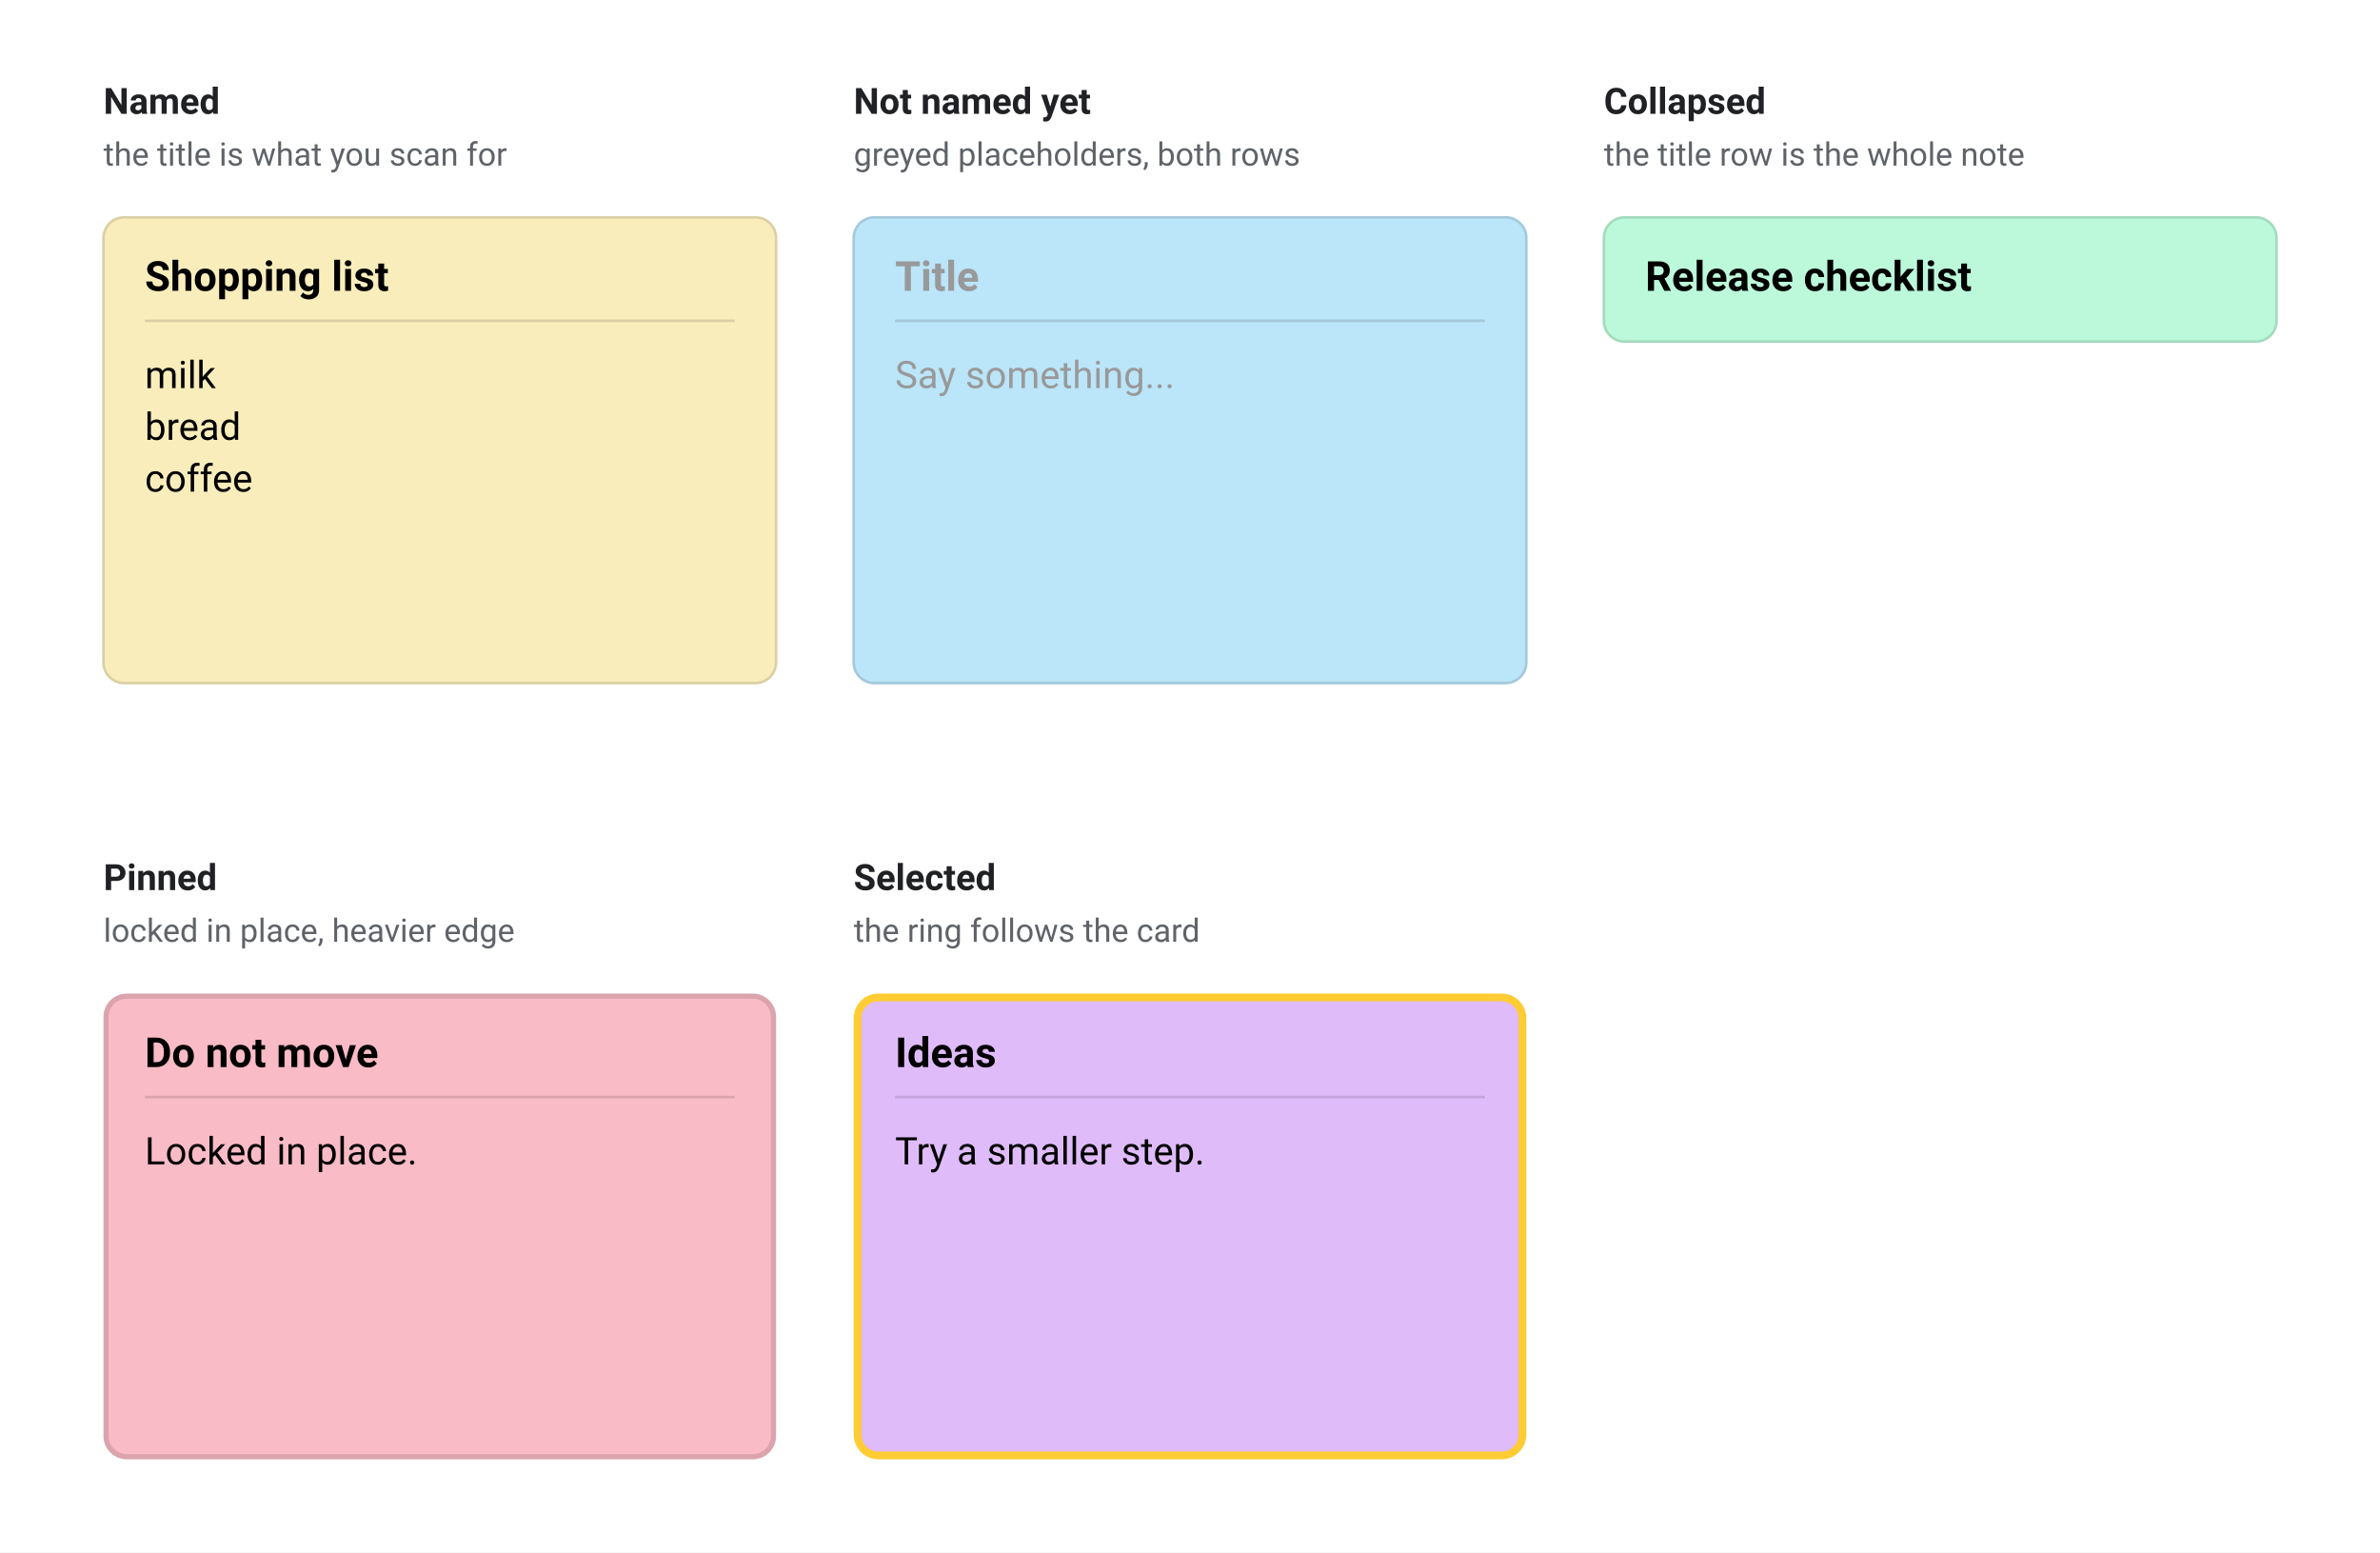
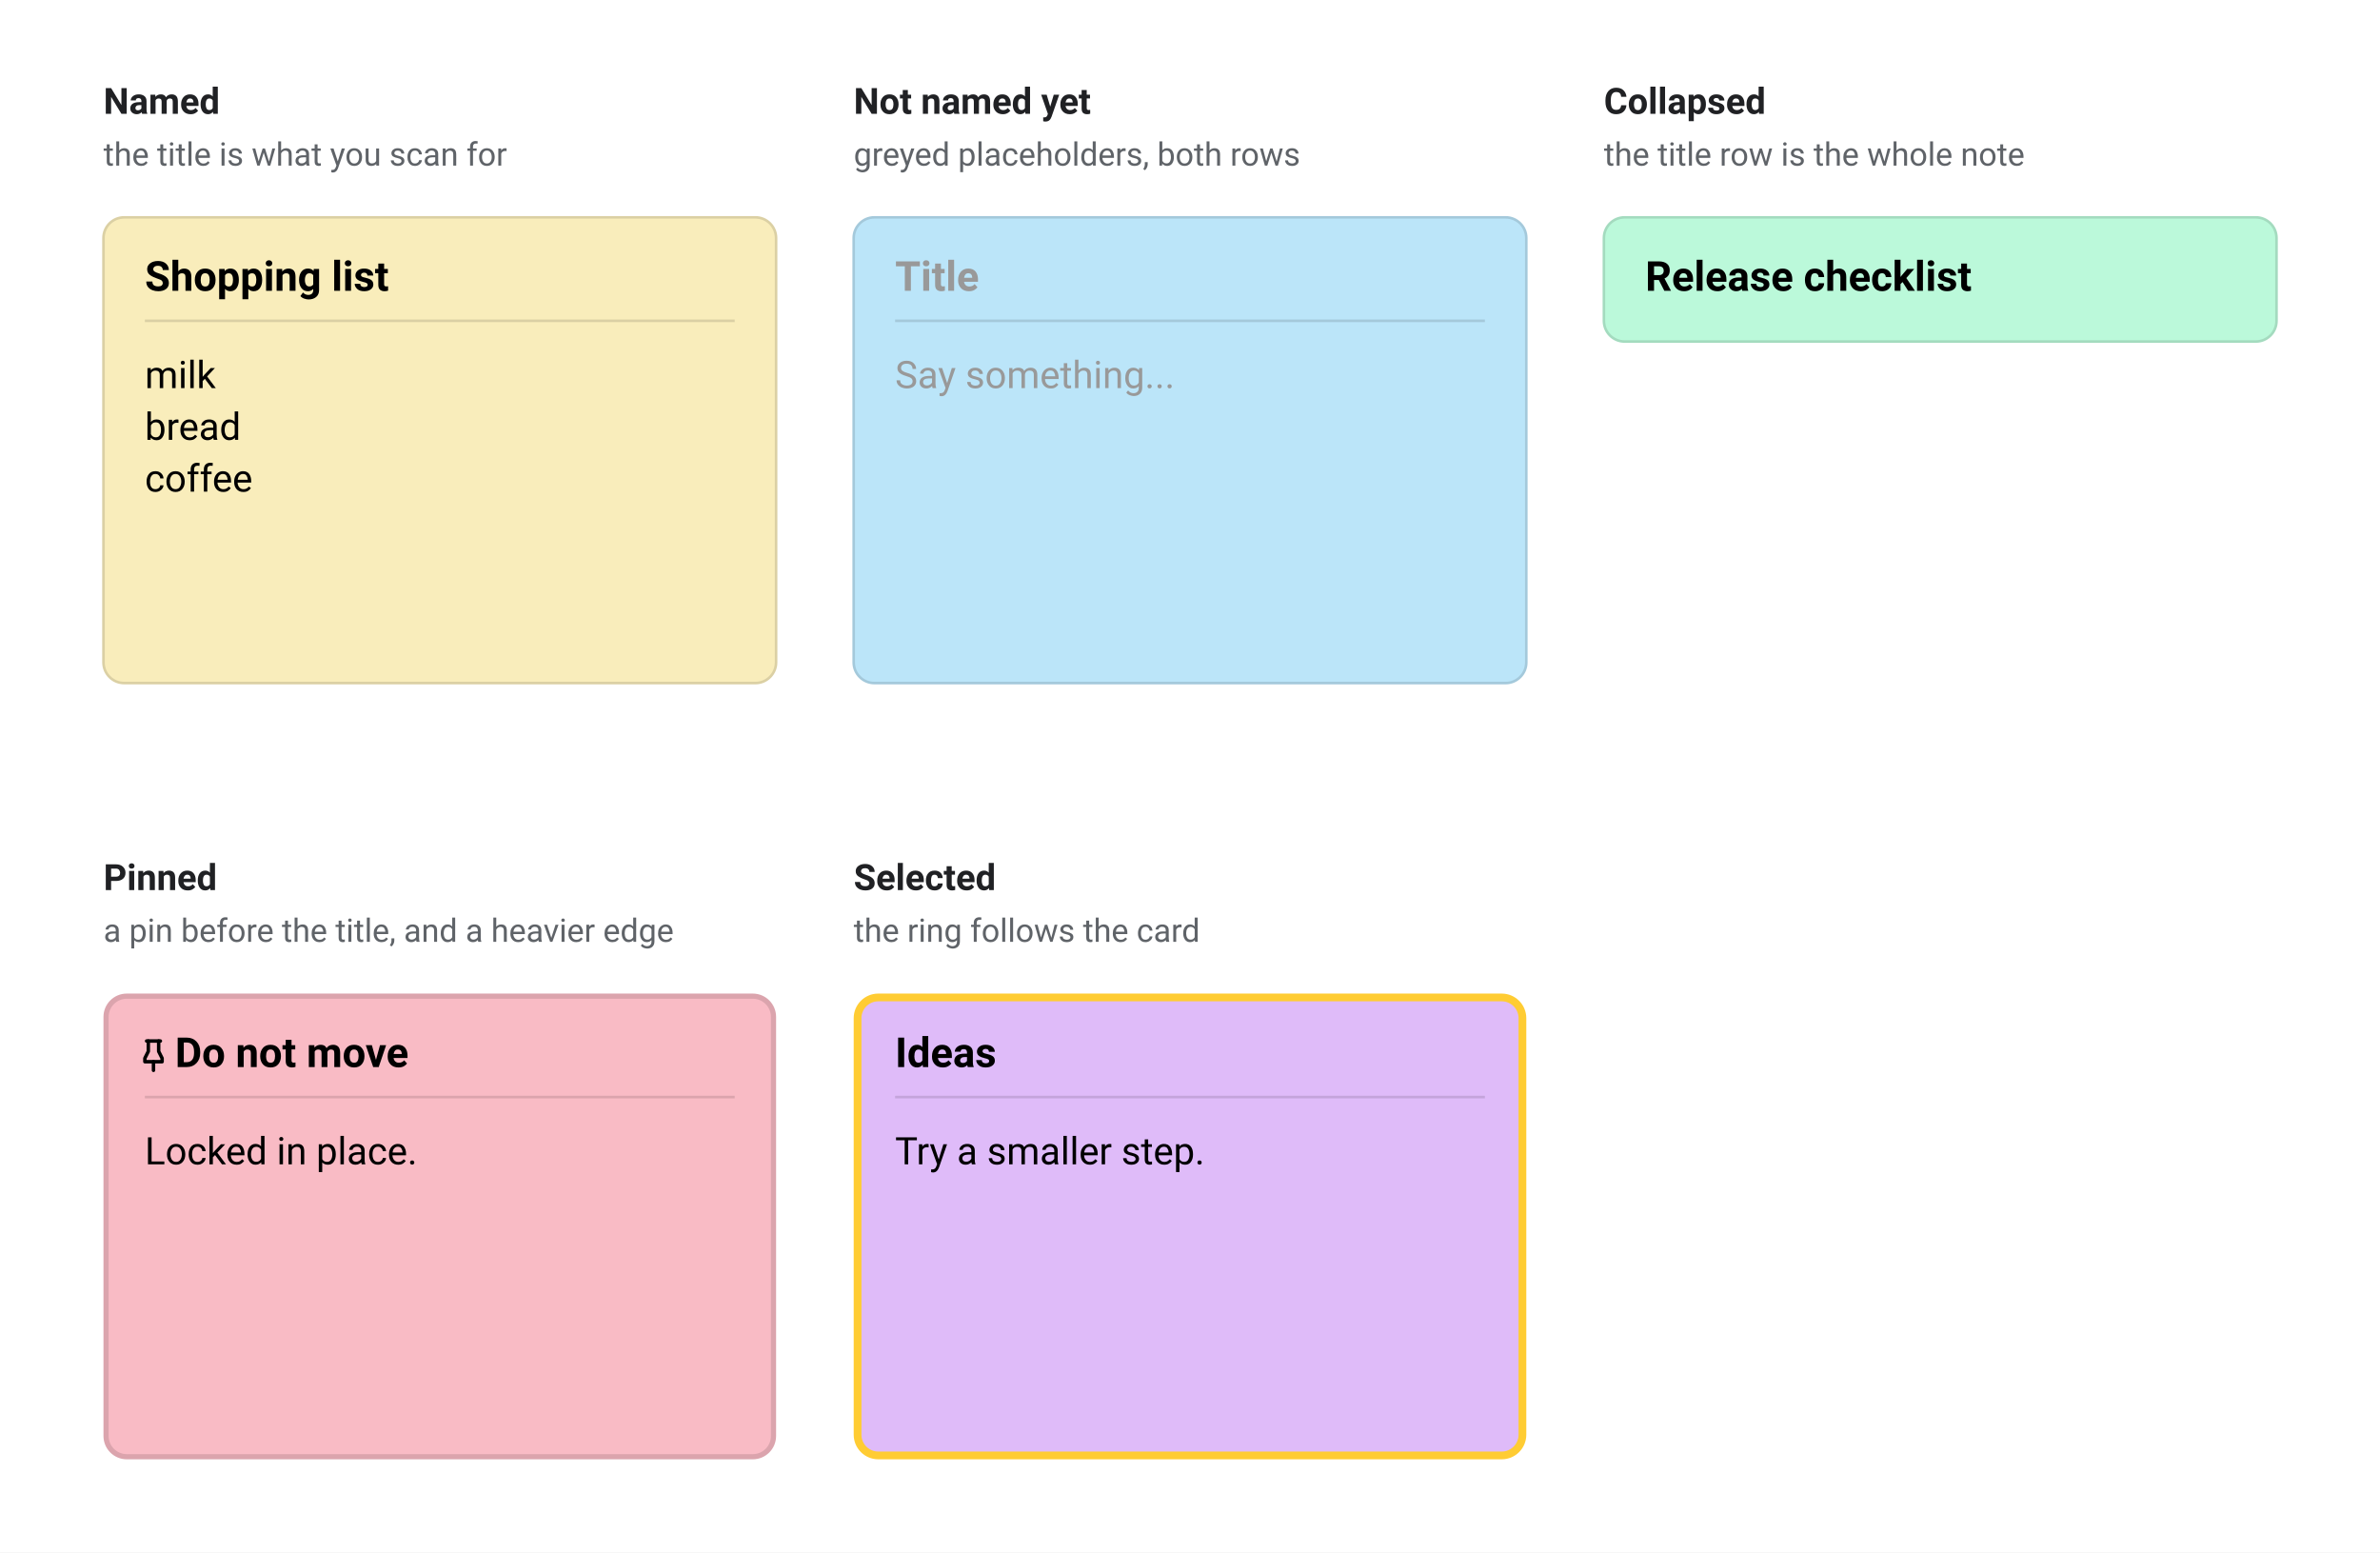
<svg xmlns="http://www.w3.org/2000/svg" width="920" height="600" viewBox="0 0 920 600" font-family="system-ui, -apple-system, 'Segoe UI', Roboto, Helvetica, Arial, sans-serif">
  <rect width="920" height="600" fill="#ffffff" />
  <g font-size="14" fill="#202124" font-weight="600">
    <text x="40" y="44">Named</text>
    <text x="330" y="44">Not named yet</text>
    <text x="620" y="44">Collapsed</text>
    <text x="40" y="344">Pinned</text>
    <text x="330" y="344">Selected</text>
  </g>
  <g font-size="12.5" fill="#5f6368">
    <text x="40" y="64">the title is what you scan for</text>
    <text x="330" y="64">greyed placeholders, both rows</text>
    <text x="620" y="64">the title row is the whole note</text>
-     <text x="40" y="364">locked in place, heavier edge</text>
+     <text x="40" y="364">a pin before the title, and a heavier edge</text>
    <text x="330" y="364">the ring follows the card</text>
  </g>
  <g transform="translate(40, 84)">
    <rect width="260" height="180" rx="8" ry="8" fill="#f9edbb" stroke="#dbd0a4" stroke-width="1" />
    <text x="16" y="24" font-size="16" font-weight="bold" fill="#000000" dominant-baseline="middle">Shopping list</text>
    <line x1="16" y1="40" x2="244" y2="40" stroke="#dbd0a4" stroke-width="1" />
    <g font-size="14.67" fill="#000000">
      <text x="16" y="66">milk</text>
      <text x="16" y="86">bread</text>
      <text x="16" y="106">coffee</text>
    </g>
  </g>
  <g transform="translate(330, 84)">
    <rect width="260" height="180" rx="8" ry="8" fill="#bbe5f9" stroke="#a4c9db" stroke-width="1" />
    <text x="16" y="24" font-size="16" font-weight="bold" fill="#999999" dominant-baseline="middle">Title</text>
    <line x1="16" y1="40" x2="244" y2="40" stroke="#a4c9db" stroke-width="1" />
    <text x="16" y="66" font-size="14.67" fill="#999999">Say something...</text>
  </g>
  <g transform="translate(620, 84)">
    <rect width="260" height="48" rx="8" ry="8" fill="#bbf9da" stroke="#a4dbbf" stroke-width="1" />
    <text x="16" y="24" font-size="16" font-weight="bold" fill="#000000" dominant-baseline="middle">Release checklist</text>
  </g>
  <g transform="translate(40, 384)">
    <rect x="1" y="1" width="258" height="178" rx="8" ry="8" fill="#f9bbc5" stroke="#dba4ad" stroke-width="2" />
-     <text x="16" y="24" font-size="16" font-weight="bold" fill="#000000" dominant-baseline="middle">Do not move</text>
+     <g transform="translate(11.333, 15.667) scale(0.6667)" fill="none" stroke="#000000" stroke-width="2" stroke-linecap="round" stroke-linejoin="round">
+       <path d="M9 4v6l-2 4v2h10v-2l-2 -4v-6" />
+       <path d="M12 16l0 5" />
+       <path d="M8 4l8 0" />
+     </g>
+     <text x="27.667" y="24" font-size="16" font-weight="bold" fill="#000000" dominant-baseline="middle">Do not move</text>
    <line x1="16" y1="40" x2="244" y2="40" stroke="#dba4ad" stroke-width="1" />
    <text x="16" y="66" font-size="14.67" fill="#000000">Locked in place.</text>
  </g>
  <g transform="translate(330, 384)">
    <rect x="1.5" y="1.5" width="257" height="177" rx="8" ry="8" fill="#dfbbf9" stroke="#c4a4db" stroke-width="1" />
    <rect x="1.5" y="1.5" width="257" height="177" rx="8" ry="8" fill="none" stroke="#ffcc33" stroke-width="3" />
    <text x="16" y="24" font-size="16" font-weight="bold" fill="#000000" dominant-baseline="middle">Ideas</text>
    <line x1="16" y1="40" x2="244" y2="40" stroke="#c4a4db" stroke-width="1" />
    <text x="16" y="66" font-size="14.67" fill="#000000">Try a smaller step.</text>
  </g>
</svg>
